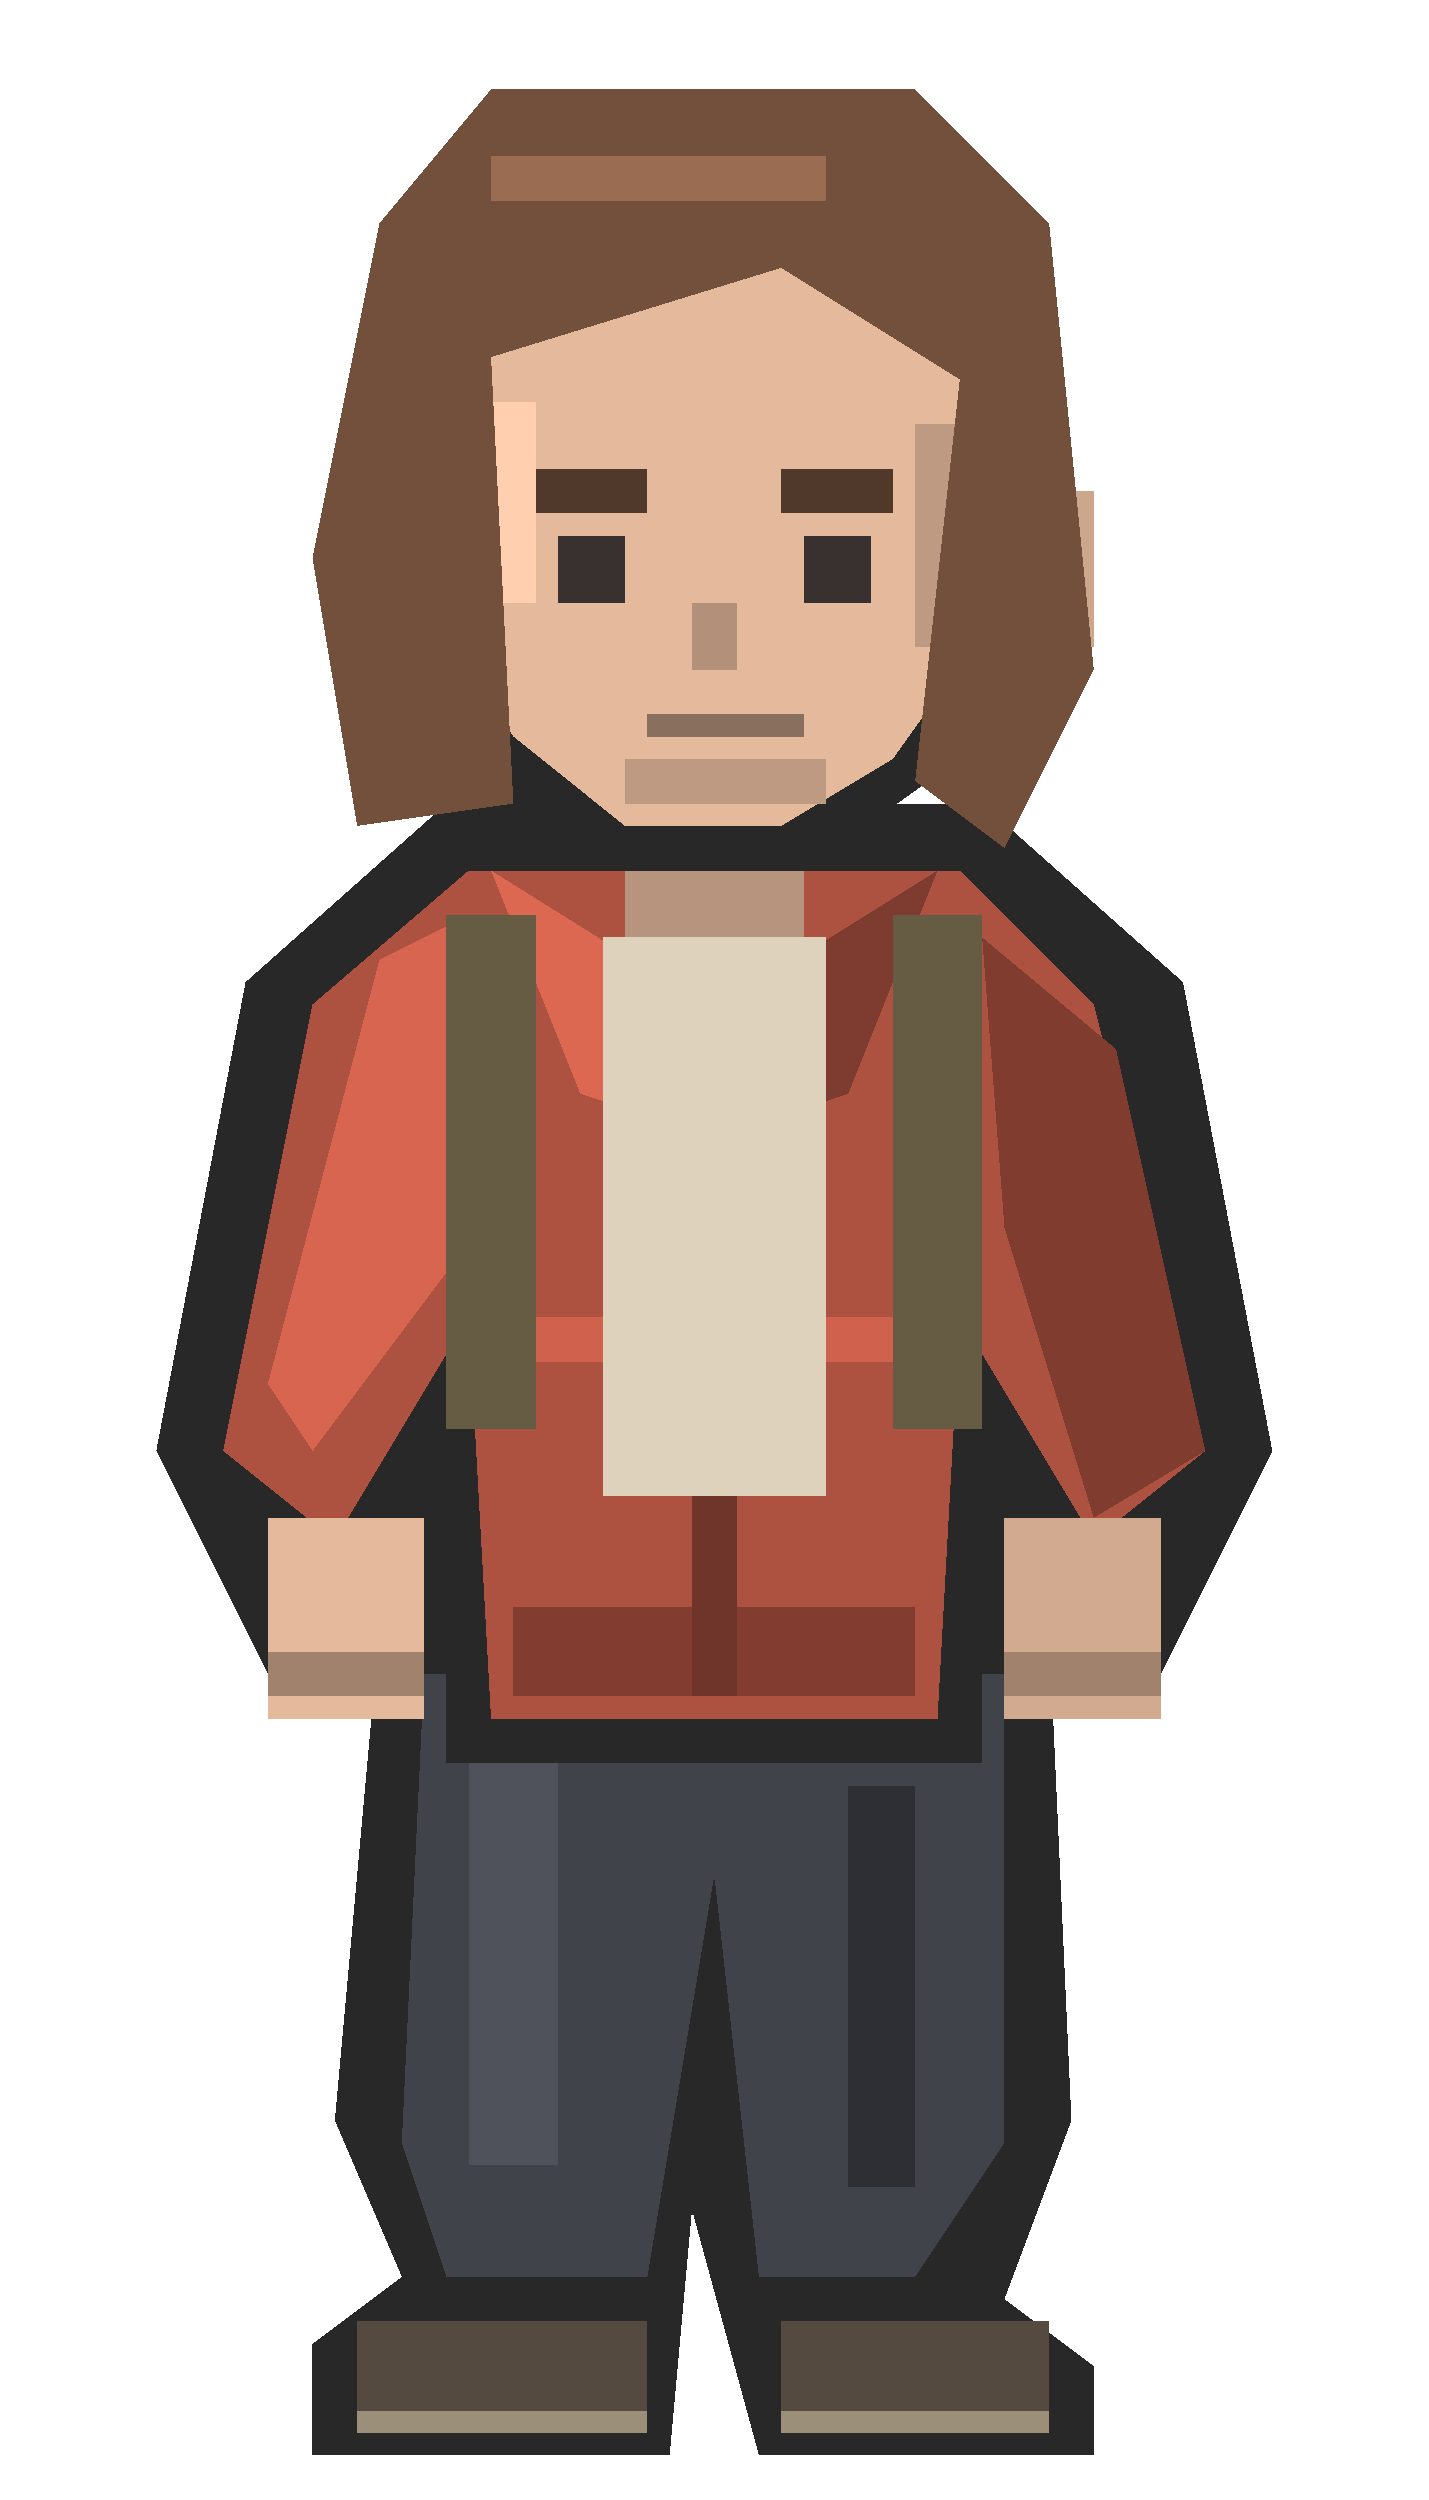
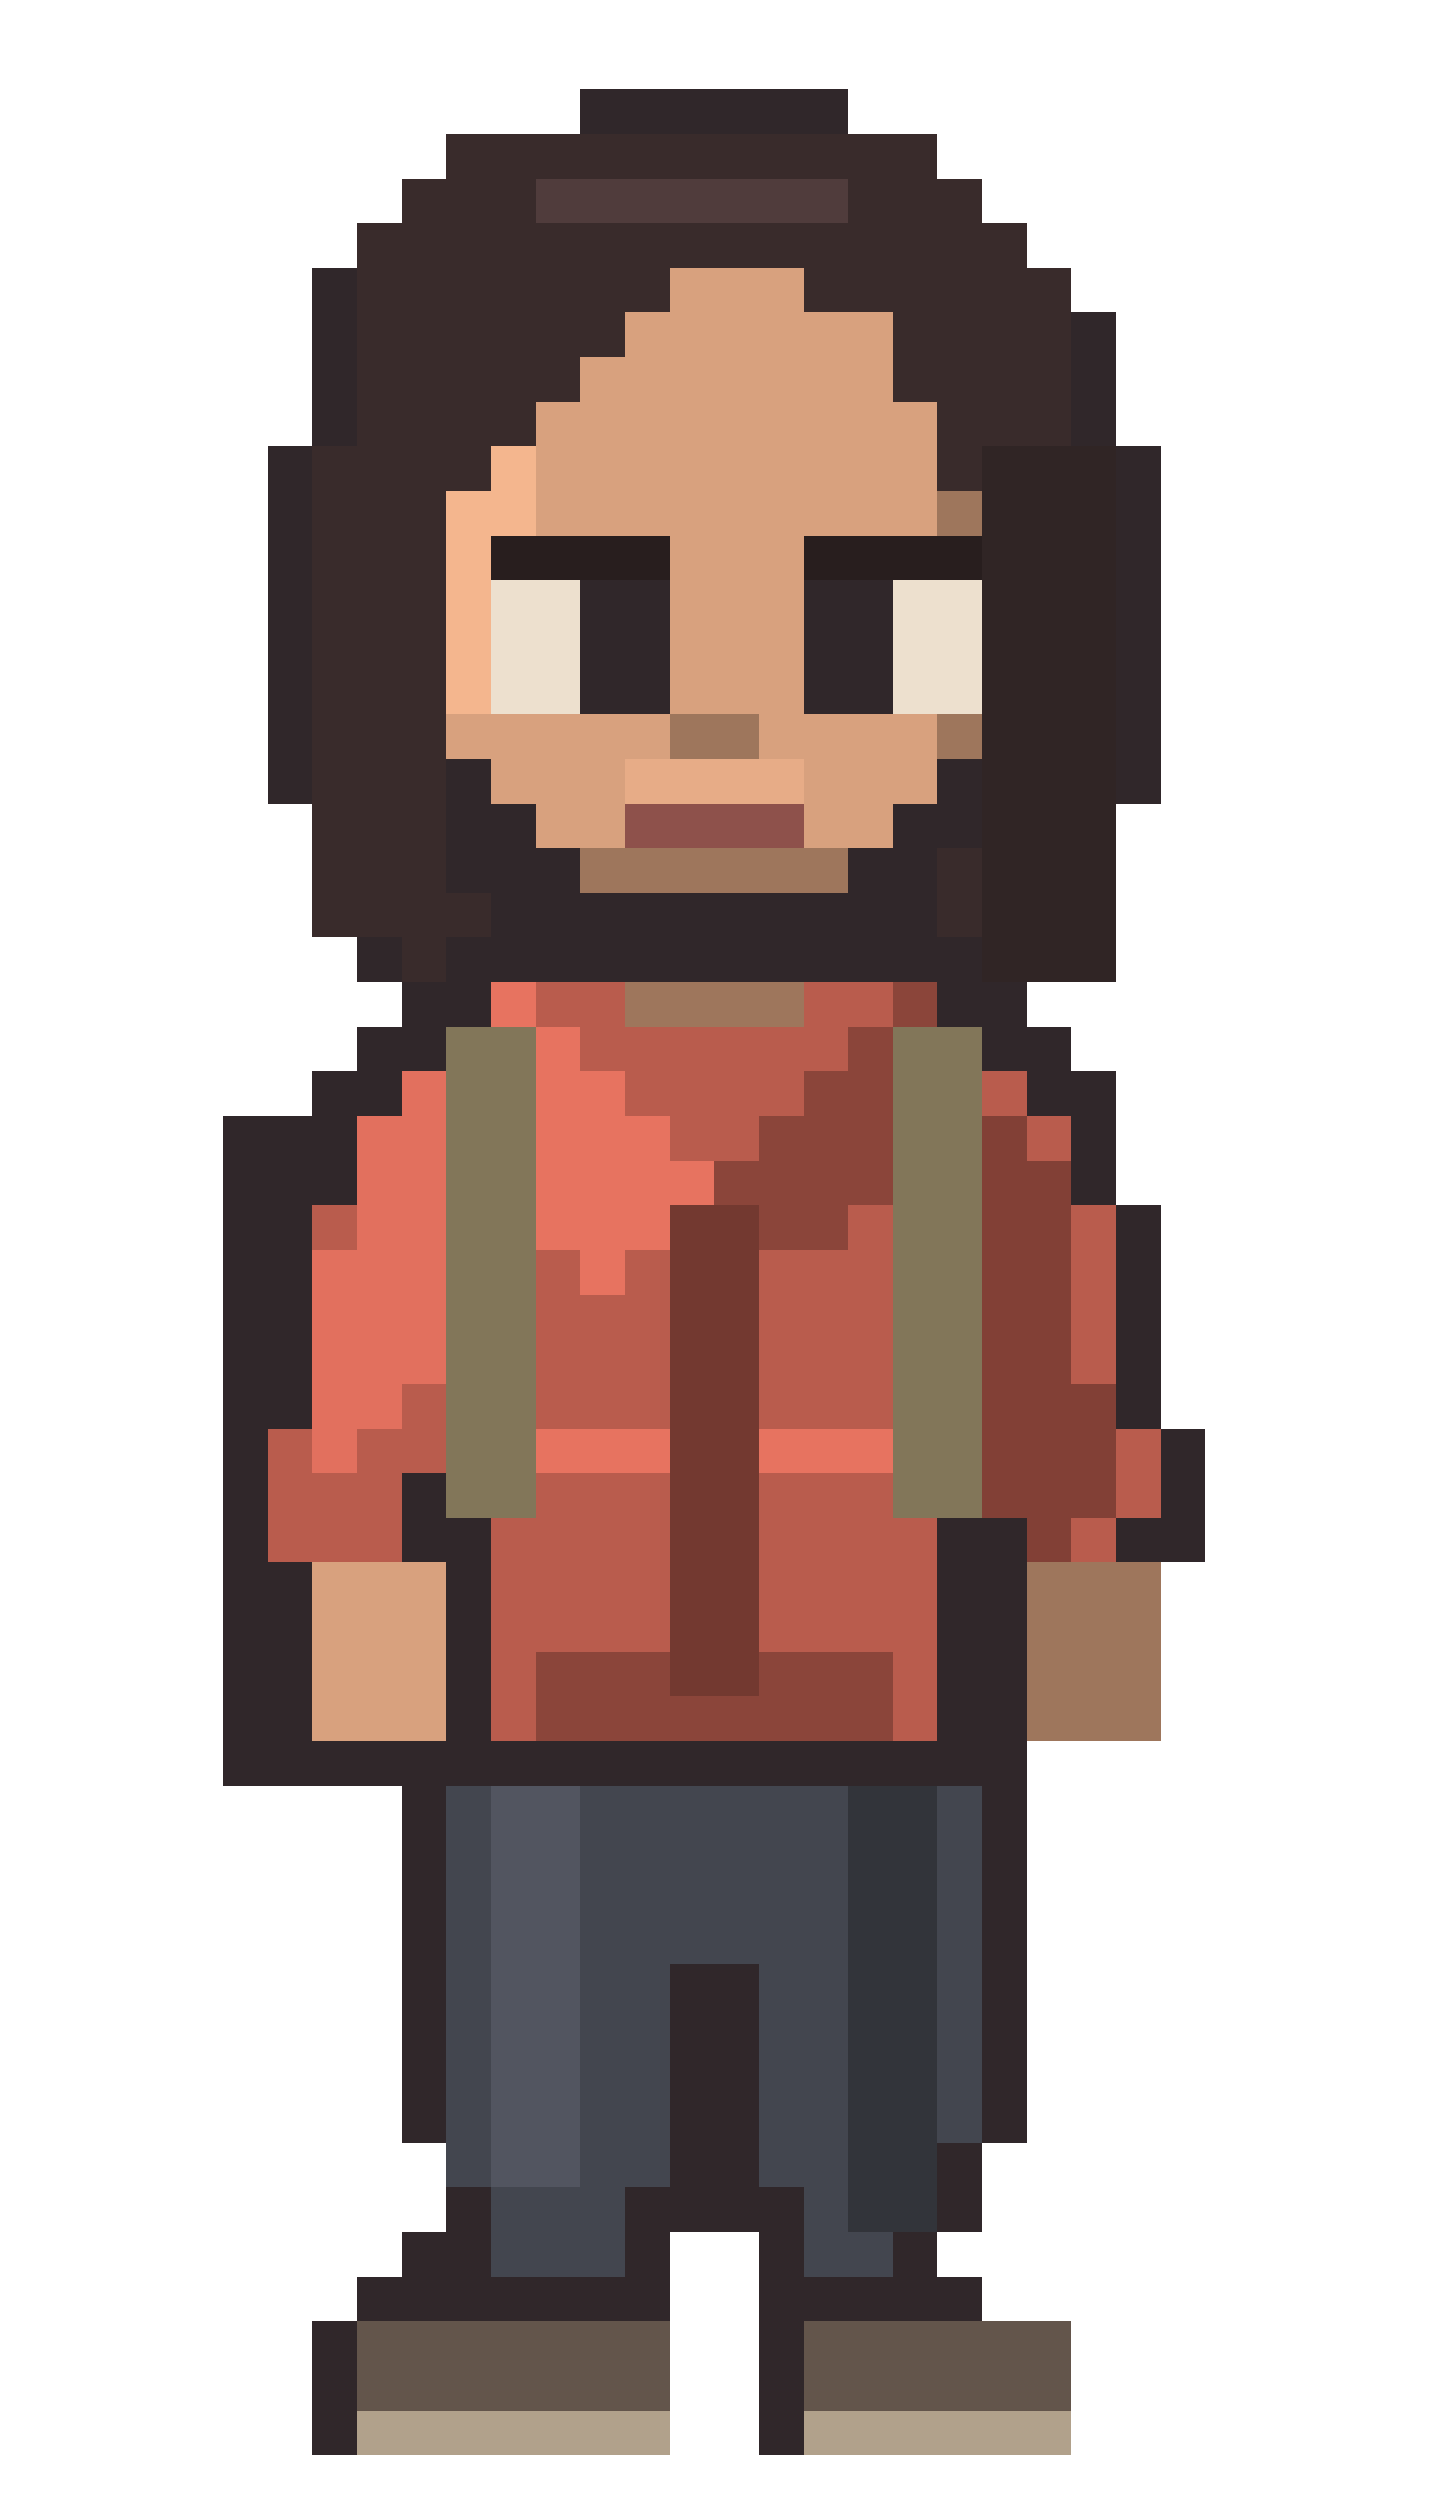
- <svg xmlns="http://www.w3.org/2000/svg" width="64" height="112" viewBox="0 0 64 112" shape-rendering="crispEdges">
-   <g>
-     <polygon points="17,73 47,73 48,95 45,103 49,106 49,110 34,110 31,99 30,110 14,110 14,105 18,102 15,95" fill="#292829" />
-     <polygon points="19,75 45,75 45,96 41,102 34,102 32,84 29,102 20,102 18,96" fill="#41434a" />
-     <rect x="21" y="79" width="4" height="18" fill="#4f525a" />
-     <rect x="38" y="80" width="3" height="18" fill="#2e2f34" />
-     <rect x="16" y="104" width="13" height="4" fill="#544a40" />
-     <rect x="35" y="104" width="12" height="4" fill="#544a40" />
-     <rect x="16" y="108" width="13" height="1" fill="#9b8f79" />
-     <rect x="35" y="108" width="12" height="1" fill="#9b8f79" />
-     <polygon points="20,36 44,36 53,44 57,65 52,75 44,74 44,79 20,79 20,74 12,75 7,65 11,44" fill="#292829" />
-     <polygon points="21,39 43,39 49,45 54,65 49,69 43,59 42,77 22,77 21,59 15,69 10,65 14,45" fill="#ad5140" />
-     <polygon points="17,43 21,41 20,57 14,65 12,62" fill="#d86550" />
-     <polygon points="44,42 50,47 54,65 49,68 45,55" fill="#803c2f" />
-     <rect x="23" y="72" width="18" height="4" fill="#823d30" />
-     <rect x="12" y="68" width="7" height="9" fill="#e4b99c" />
-     <rect x="45" y="68" width="7" height="9" fill="#d2aa90" />
-     <rect x="12" y="74" width="7" height="2" fill="#a0826d" />
-     <rect x="45" y="74" width="7" height="2" fill="#a0826d" />
-     <polygon points="22,39 30,44 32,51 26,49" fill="#dd6852" />
-     <polygon points="42,39 34,44 32,51 38,49" fill="#7e3b2f" />
-     <rect x="31" y="51" width="2" height="25" fill="#70352a" />
-     <rect x="24" y="59" width="5" height="2" fill="#d0614d" />
-     <rect x="36" y="59" width="5" height="2" fill="#d0614d" />
-     <rect x="28" y="32" width="8" height="10" fill="#b6947d" />
-     <polygon points="23,6 41,6 47,12 48,26 43,34 36,39 27,39 20,34 16,26 17,12" fill="#292829" />
-     <polygon points="24,9 40,9 45,14 45,27 40,34 35,37 28,37 23,33 19,27 19,14" fill="#e4b99c" />
-     <rect x="20" y="18" width="4" height="9" fill="#ffcfaf" />
-     <rect x="41" y="19" width="4" height="10" fill="#bd9a81" />
-     <rect x="28" y="34" width="9" height="2" fill="#bd9a81" />
-     <rect x="15" y="22" width="5" height="7" fill="#e4b99c" />
-     <rect x="44" y="22" width="5" height="7" fill="#cda78c" />
-     <polygon points="17,10 22,4 41,4 47,10 49,30 45,38 41,35 43,17 35,12 22,16 23,36 16,37 14,25" fill="#72503c" />
-     <rect x="22" y="7" width="15" height="2" fill="#9a6c51" />
-     <rect x="24" y="21" width="5" height="2" fill="#50382a" />
-     <rect x="35" y="21" width="5" height="2" fill="#50382a" />
-     <rect x="25" y="24" width="3" height="3" fill="#38312f" />
-     <rect x="36" y="24" width="3" height="3" fill="#38312f" />
-     <rect x="31" y="27" width="2" height="3" fill="#b2907a" />
-     <rect x="29" y="32" width="7" height="1" fill="#896f5e" />
-     <rect x="20" y="41" width="4" height="23" fill="#665b43" />
-     <rect x="40" y="41" width="4" height="23" fill="#665b43" />
-     <polygon points="27,42 37,42 37,67 27,67" fill="#ded2bd" />
-   </g>
+ <svg xmlns="http://www.w3.org/2000/svg" width="32" height="56" viewBox="0 0 32 56" shape-rendering="crispEdges">
+   <path fill="#30272a" d="M13 2h6v1h-6zM7 6h1v1h-1zM7 7h1v1h-1zM24 7h1v1h-1zM7 8h1v1h-1zM24 8h1v1h-1zM7 9h1v1h-1zM24 9h1v1h-1zM6 10h1v1h-1zM25 10h1v1h-1zM6 11h1v1h-1zM25 11h1v1h-1zM6 12h1v1h-1zM25 12h1v1h-1zM6 13h1v1h-1zM13 13h2v1h-2zM18 13h2v1h-2zM25 13h1v1h-1zM6 14h1v1h-1zM13 14h2v1h-2zM18 14h2v1h-2zM25 14h1v1h-1zM6 15h1v1h-1zM13 15h2v1h-2zM18 15h2v1h-2zM25 15h1v1h-1zM6 16h1v1h-1zM25 16h1v1h-1zM6 17h1v1h-1zM10 17h1v1h-1zM21 17h1v1h-1zM25 17h1v1h-1zM10 18h2v1h-2zM20 18h2v1h-2zM10 19h3v1h-3zM19 19h2v1h-2zM11 20h10v1h-10zM8 21h1v1h-1zM10 21h12v1h-12zM9 22h2v1h-2zM21 22h2v1h-2zM8 23h2v1h-2zM22 23h2v1h-2zM7 24h2v1h-2zM23 24h2v1h-2zM5 25h3v1h-3zM24 25h1v1h-1zM5 26h3v1h-3zM24 26h1v1h-1zM5 27h2v1h-2zM25 27h1v1h-1zM5 28h2v1h-2zM25 28h1v1h-1zM5 29h2v1h-2zM25 29h1v1h-1zM5 30h2v1h-2zM25 30h1v1h-1zM5 31h2v1h-2zM25 31h1v1h-1zM5 32h1v1h-1zM26 32h1v1h-1zM5 33h1v1h-1zM9 33h1v1h-1zM26 33h1v1h-1zM5 34h1v1h-1zM9 34h2v1h-2zM21 34h2v1h-2zM25 34h2v1h-2zM5 35h2v1h-2zM10 35h1v1h-1zM21 35h2v1h-2zM5 36h2v1h-2zM10 36h1v1h-1zM21 36h2v1h-2zM5 37h2v1h-2zM10 37h1v1h-1zM21 37h2v1h-2zM5 38h2v1h-2zM10 38h1v1h-1zM21 38h2v1h-2zM5 39h18v1h-18zM9 40h1v1h-1zM22 40h1v1h-1zM9 41h1v1h-1zM22 41h1v1h-1zM9 42h1v1h-1zM22 42h1v1h-1zM9 43h1v1h-1zM22 43h1v1h-1zM9 44h1v1h-1zM15 44h2v1h-2zM22 44h1v1h-1zM9 45h1v1h-1zM15 45h2v1h-2zM22 45h1v1h-1zM9 46h1v1h-1zM15 46h2v1h-2zM22 46h1v1h-1zM9 47h1v1h-1zM15 47h2v1h-2zM22 47h1v1h-1zM15 48h2v1h-2zM21 48h1v1h-1zM10 49h1v1h-1zM14 49h4v1h-4zM21 49h1v1h-1zM9 50h2v1h-2zM14 50h1v1h-1zM17 50h1v1h-1zM20 50h1v1h-1zM8 51h7v1h-7zM17 51h5v1h-5zM7 52h1v1h-1zM17 52h1v1h-1zM7 53h1v1h-1zM17 53h1v1h-1zM7 54h1v1h-1zM17 54h1v1h-1z" />
+   <path fill="#392b2b" d="M10 3h11v1h-11zM9 4h3v1h-3zM19 4h3v1h-3zM8 5h15v1h-15zM8 6h7v1h-7zM18 6h6v1h-6zM8 7h6v1h-6zM20 7h4v1h-4zM8 8h5v1h-5zM20 8h4v1h-4zM8 9h4v1h-4zM21 9h3v1h-3zM7 10h4v1h-4zM21 10h1v1h-1zM7 11h3v1h-3zM7 12h3v1h-3zM7 13h3v1h-3zM7 14h3v1h-3zM7 15h3v1h-3zM7 16h3v1h-3zM7 17h3v1h-3zM7 18h3v1h-3zM7 19h3v1h-3zM21 19h1v1h-1zM7 20h4v1h-4zM21 20h1v1h-1zM9 21h1v1h-1z" />
+   <path fill="#503c3c" d="M12 4h7v1h-7z" />
+   <path fill="#d8a17e" d="M15 6h3v1h-3zM14 7h6v1h-6zM13 8h7v1h-7zM12 9h9v1h-9zM12 10h9v1h-9zM12 11h9v1h-9zM15 12h3v1h-3zM15 13h3v1h-3zM15 14h3v1h-3zM15 15h3v1h-3zM10 16h5v1h-5zM17 16h4v1h-4zM11 17h3v1h-3zM18 17h3v1h-3zM12 18h2v1h-2zM18 18h2v1h-2zM7 35h3v1h-3zM7 36h3v1h-3zM7 37h3v1h-3zM7 38h3v1h-3z" />
+   <path fill="#f4b68e" d="M11 10h1v1h-1zM10 11h2v1h-2zM10 12h1v1h-1zM10 13h1v1h-1zM10 14h1v1h-1zM10 15h1v1h-1z" />
+   <path fill="#302525" d="M22 10h3v1h-3zM22 11h3v1h-3zM22 12h3v1h-3zM22 13h3v1h-3zM22 14h3v1h-3zM22 15h3v1h-3zM22 16h3v1h-3zM22 17h3v1h-3zM22 18h3v1h-3zM22 19h3v1h-3zM22 20h3v1h-3zM22 21h3v1h-3z" />
+   <path fill="#9e765c" d="M21 11h1v1h-1zM15 16h2v1h-2zM21 16h1v1h-1zM13 19h6v1h-6zM14 22h4v1h-4zM23 35h3v1h-3zM23 36h3v1h-3zM23 37h3v1h-3zM23 38h3v1h-3z" />
+   <path fill="#281e1e" d="M11 12h4v1h-4zM18 12h4v1h-4z" />
+   <path fill="#ede0ce" d="M11 13h2v1h-2zM20 13h2v1h-2zM11 14h2v1h-2zM20 14h2v1h-2zM11 15h2v1h-2zM20 15h2v1h-2z" />
+   <path fill="#e7ac87" d="M14 17h4v1h-4z" />
+   <path fill="#8e514b" d="M14 18h4v1h-4z" />
+   <path fill="#e77360" d="M11 22h1v1h-1zM12 23h1v1h-1zM12 24h2v1h-2zM12 25h3v1h-3zM12 26h4v1h-4zM12 27h3v1h-3zM13 28h1v1h-1zM12 32h3v1h-3zM17 32h3v1h-3z" />
+   <path fill="#b95c4d" d="M12 22h2v1h-2zM18 22h2v1h-2zM13 23h6v1h-6zM14 24h4v1h-4zM22 24h1v1h-1zM15 25h2v1h-2zM23 25h1v1h-1zM7 27h1v1h-1zM19 27h1v1h-1zM24 27h1v1h-1zM12 28h1v1h-1zM14 28h1v1h-1zM17 28h3v1h-3zM24 28h1v1h-1zM12 29h3v1h-3zM17 29h3v1h-3zM24 29h1v1h-1zM12 30h3v1h-3zM17 30h3v1h-3zM24 30h1v1h-1zM9 31h1v1h-1zM12 31h3v1h-3zM17 31h3v1h-3zM6 32h1v1h-1zM8 32h2v1h-2zM25 32h1v1h-1zM6 33h3v1h-3zM12 33h3v1h-3zM17 33h3v1h-3zM25 33h1v1h-1zM6 34h3v1h-3zM11 34h4v1h-4zM17 34h4v1h-4zM24 34h1v1h-1zM11 35h4v1h-4zM17 35h4v1h-4zM11 36h4v1h-4zM17 36h4v1h-4zM11 37h1v1h-1zM20 37h1v1h-1zM11 38h1v1h-1zM20 38h1v1h-1z" />
+   <path fill="#8b453a" d="M20 22h1v1h-1zM19 23h1v1h-1zM18 24h2v1h-2zM17 25h3v1h-3zM16 26h4v1h-4zM17 27h2v1h-2zM12 37h3v1h-3zM17 37h3v1h-3zM12 38h8v1h-8z" />
+   <path fill="#827659" d="M10 23h2v1h-2zM20 23h2v1h-2zM10 24h2v1h-2zM20 24h2v1h-2zM10 25h2v1h-2zM20 25h2v1h-2zM10 26h2v1h-2zM20 26h2v1h-2zM10 27h2v1h-2zM20 27h2v1h-2zM10 28h2v1h-2zM20 28h2v1h-2zM10 29h2v1h-2zM20 29h2v1h-2zM10 30h2v1h-2zM20 30h2v1h-2zM10 31h2v1h-2zM20 31h2v1h-2zM10 32h2v1h-2zM20 32h2v1h-2zM10 33h2v1h-2zM20 33h2v1h-2z" />
+   <path fill="#e2705e" d="M9 24h1v1h-1zM8 25h2v1h-2zM8 26h2v1h-2zM8 27h2v1h-2zM7 28h3v1h-3zM7 29h3v1h-3zM7 30h3v1h-3zM7 31h2v1h-2zM7 32h1v1h-1z" />
+   <path fill="#824036" d="M22 25h1v1h-1zM22 26h2v1h-2zM22 27h2v1h-2zM22 28h2v1h-2zM22 29h2v1h-2zM22 30h2v1h-2zM22 31h3v1h-3zM22 32h3v1h-3zM22 33h3v1h-3zM23 34h1v1h-1z" />
+   <path fill="#733930" d="M15 27h2v1h-2zM15 28h2v1h-2zM15 29h2v1h-2zM15 30h2v1h-2zM15 31h2v1h-2zM15 32h2v1h-2zM15 33h2v1h-2zM15 34h2v1h-2zM15 35h2v1h-2zM15 36h2v1h-2zM15 37h2v1h-2z" />
+   <path fill="#43464f" d="M10 40h1v1h-1zM13 40h6v1h-6zM21 40h1v1h-1zM10 41h1v1h-1zM13 41h6v1h-6zM21 41h1v1h-1zM10 42h1v1h-1zM13 42h6v1h-6zM21 42h1v1h-1zM10 43h1v1h-1zM13 43h6v1h-6zM21 43h1v1h-1zM10 44h1v1h-1zM13 44h2v1h-2zM17 44h2v1h-2zM21 44h1v1h-1zM10 45h1v1h-1zM13 45h2v1h-2zM17 45h2v1h-2zM21 45h1v1h-1zM10 46h1v1h-1zM13 46h2v1h-2zM17 46h2v1h-2zM21 46h1v1h-1zM10 47h1v1h-1zM13 47h2v1h-2zM17 47h2v1h-2zM21 47h1v1h-1zM10 48h1v1h-1zM13 48h2v1h-2zM17 48h2v1h-2zM11 49h3v1h-3zM18 49h1v1h-1zM11 50h3v1h-3zM18 50h2v1h-2z" />
+   <path fill="#525560" d="M11 40h2v1h-2zM11 41h2v1h-2zM11 42h2v1h-2zM11 43h2v1h-2zM11 44h2v1h-2zM11 45h2v1h-2zM11 46h2v1h-2zM11 47h2v1h-2zM11 48h2v1h-2z" />
+   <path fill="#32343a" d="M19 40h2v1h-2zM19 41h2v1h-2zM19 42h2v1h-2zM19 43h2v1h-2zM19 44h2v1h-2zM19 45h2v1h-2zM19 46h2v1h-2zM19 47h2v1h-2zM19 48h2v1h-2zM19 49h2v1h-2z" />
+   <path fill="#63554b" d="M8 52h7v1h-7zM18 52h6v1h-6zM8 53h7v1h-7zM18 53h6v1h-6z" />
+   <path fill="#b1a18b" d="M8 54h7v1h-7zM18 54h6v1h-6z" />
</svg>
